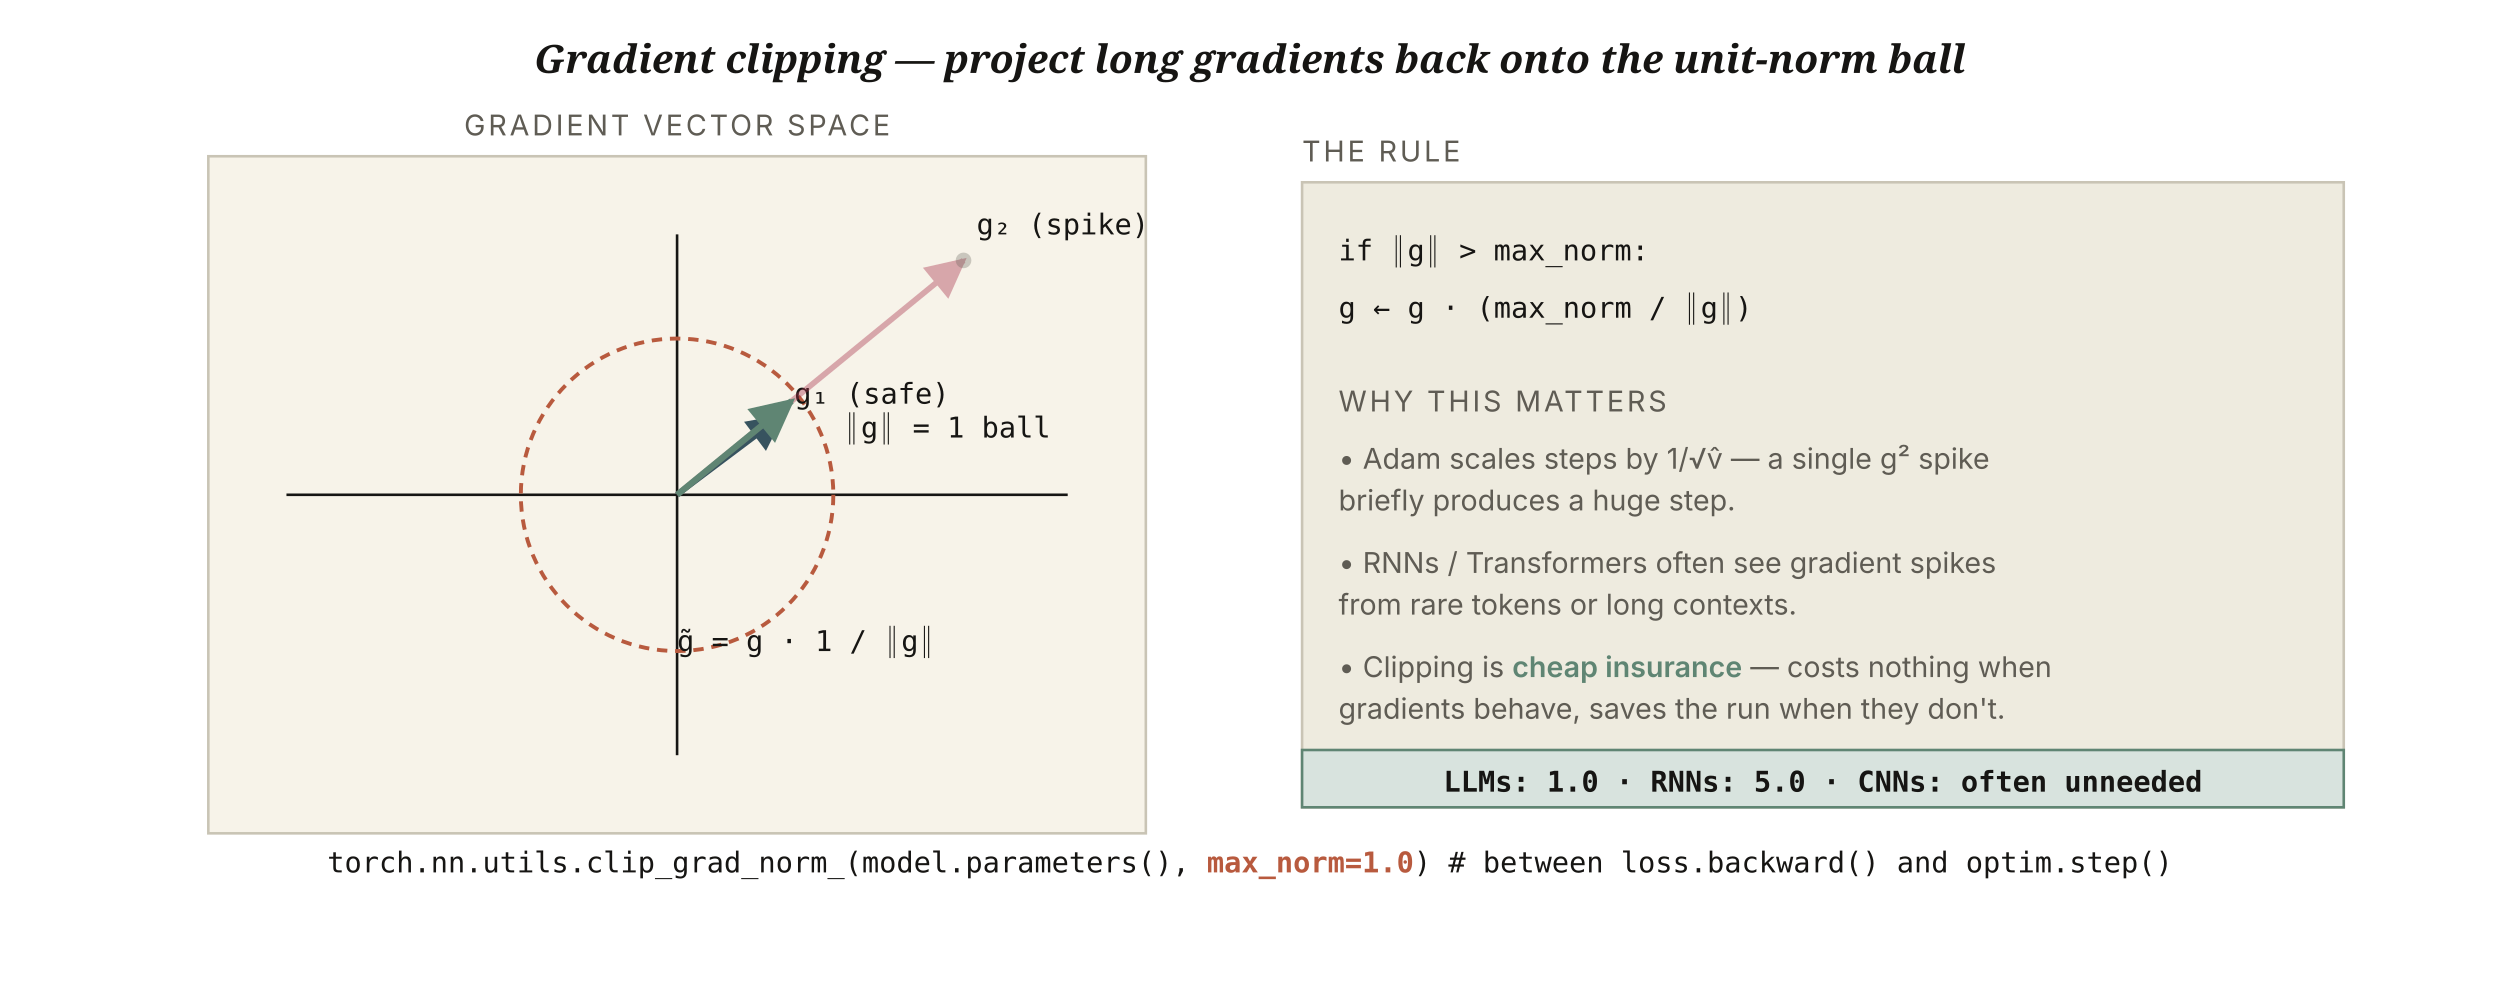
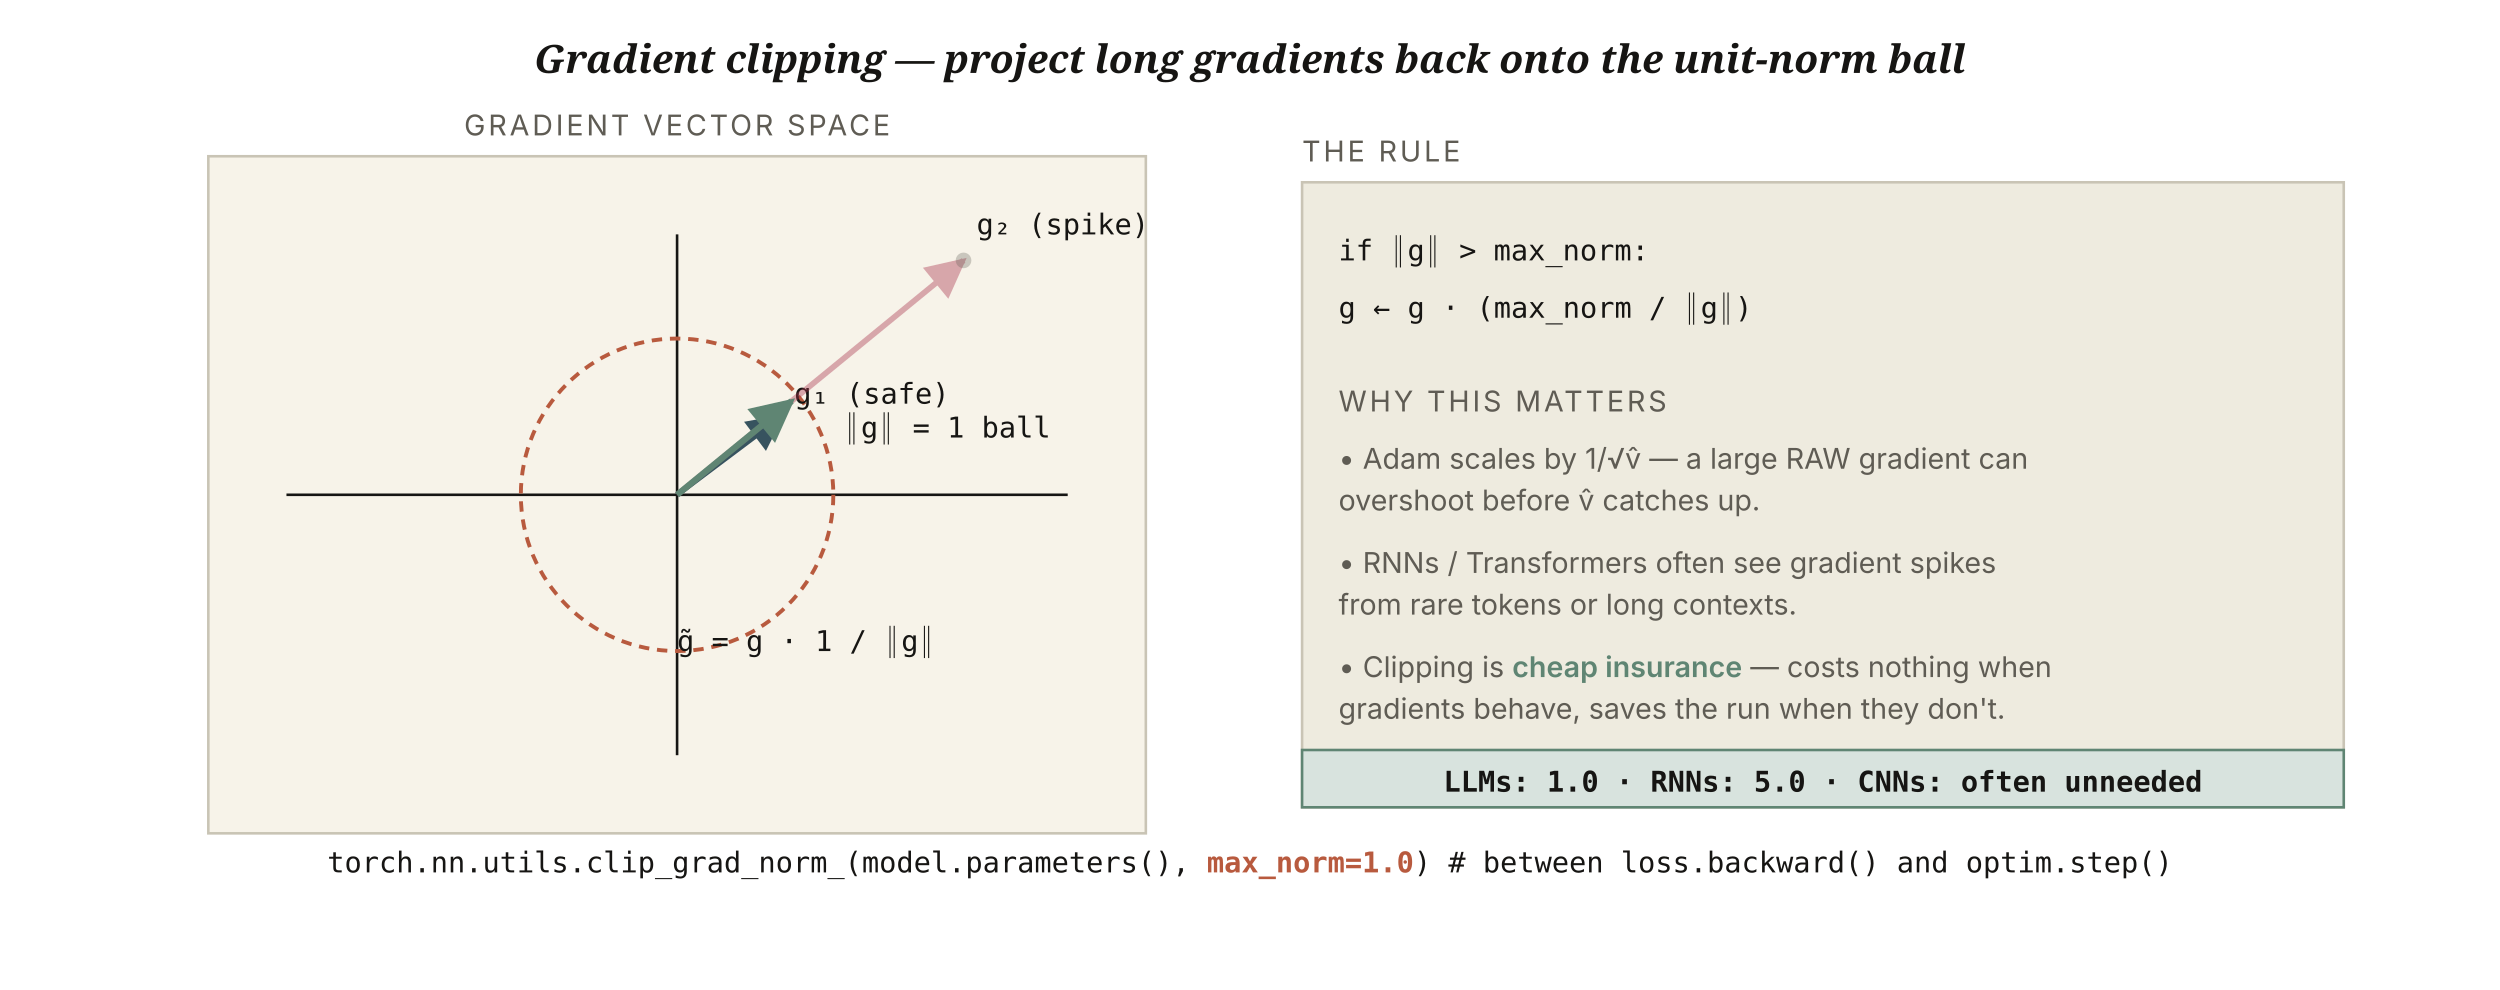
<svg xmlns="http://www.w3.org/2000/svg" viewBox="0 0 960 380" font-family="EB Garamond, Georgia, serif">
  <defs>
    <style>
      .circle { fill:none; stroke:#B85A3E; stroke-width:1.5; stroke-dasharray:4 3; }
      .axis   { stroke:#161513; stroke-width:1; fill:none; }
      .g-big  { stroke:#A8324B; stroke-width:2.2; fill:none; }
      .g-clip { stroke:#5F8573; stroke-width:2.4; fill:none; }
      .g-ok   { stroke:#37535F; stroke-width:2; fill:none; }
      .ghost  { fill:#5F5C54; opacity:0.3; }
      .mono   { font-family:'JetBrains Mono', monospace; font-size:11px; fill:#161513; }
      .mut    { fill:#5F5C54; font-size:11px; font-family:Inter, sans-serif; }
      .ttl    { fill:#161513; font-size:15px; font-weight:600; font-style:italic; }
      .tag    { fill:#5F5C54; font-size:11px; letter-spacing:0.1em; text-transform:uppercase; font-family:Inter, sans-serif; }
    </style>
    <marker id="gc-red" viewBox="0 0 10 10" refX="9" refY="5" markerWidth="7" markerHeight="7" orient="auto">
      <path d="M0,0 L10,5 L0,10 z" fill="#A8324B" />
    </marker>
    <marker id="gc-gn" viewBox="0 0 10 10" refX="9" refY="5" markerWidth="7" markerHeight="7" orient="auto">
      <path d="M0,0 L10,5 L0,10 z" fill="#5F8573" />
    </marker>
    <marker id="gc-sl" viewBox="0 0 10 10" refX="9" refY="5" markerWidth="7" markerHeight="7" orient="auto">
      <path d="M0,0 L10,5 L0,10 z" fill="#37535F" />
    </marker>
  </defs>
  <text x="480" y="28" text-anchor="middle" class="ttl">Gradient clipping — project long gradients back onto the unit-norm ball</text>
  <g transform="translate(80, 60)">
    <text x="180" y="-8" text-anchor="middle" class="tag">GRADIENT VECTOR SPACE</text>
    <rect x="0" y="0" width="360" height="260" fill="#F7F3E9" stroke="#C9C4B5" />
    <line x1="180" y1="30" x2="180" y2="230" class="axis" />
    <line x1="30" y1="130" x2="330" y2="130" class="axis" />
    <circle cx="180" cy="130" r="60" class="circle" />
    <text x="244" y="108" class="mono" fill="#B85A3E">∥g∥ = 1 ball</text>
    <line x1="180" y1="130" x2="220" y2="100" class="g-ok" marker-end="url(#gc-sl)" />
    <text x="225" y="95" class="mono" fill="#37535F">g₁ (safe)</text>
    <line x1="180" y1="130" x2="290" y2="40" class="g-big" marker-end="url(#gc-red)" opacity="0.4" />
    <text x="295" y="30" class="mono" fill="#A8324B">g₂ (spike)</text>
    <line x1="180" y1="130" x2="224" y2="94" class="g-clip" marker-end="url(#gc-gn)" />
    <text x="180" y="190" class="mono" fill="#5F8573">g̃ = g · 1 / ∥g∥</text>
    <circle cx="290" cy="40" r="3" class="ghost" />
  </g>
  <g transform="translate(500, 70)">
    <text x="0" y="-8" class="tag">THE RULE</text>
    <rect x="0" y="0" width="400" height="240" fill="#EEEBDF" stroke="#C9C4B5" />
    <g class="mono" font-size="13">
      <text x="14" y="30">if ∥g∥ &gt; max_norm:</text>
      <text x="14" y="52">    g ← g · (max_norm / ∥g∥)</text>
    </g>
    <text x="14" y="88" class="tag">WHY THIS MATTERS</text>
    <g class="mut">
-       <text x="14" y="110">• Adam scales steps by 1/√v̂ — a single g² spike</text>
-       <text x="14" y="126">  briefly produces a huge step.</text>
+       <text x="14" y="110">• Adam scales by 1/√v̂ — a large RAW gradient can</text>
+       <text x="14" y="126">  overshoot before v̂ catches up.</text>
      <text x="14" y="150">• RNNs / Transformers often see gradient spikes</text>
      <text x="14" y="166">  from rare tokens or long contexts.</text>
      <text x="14" y="190">• Clipping is <tspan fill="#5F8573" font-weight="600">cheap insurance</tspan> — costs nothing when</text>
      <text x="14" y="206">  gradients behave, saves the run when they don't.</text>
    </g>
    <rect x="0" y="218" width="400" height="22" fill="#D8E3DE" stroke="#5F8573" />
    <text x="200" y="234" text-anchor="middle" class="mono" fill="#5F8573" font-weight="600">LLMs: 1.0 · RNNs: 5.0 · CNNs: often unneeded</text>
  </g>
  <g transform="translate(60, 335)">
    <text x="420" y="0" text-anchor="middle" class="mono" font-size="13">
      torch.nn.utils.clip_grad_norm_(model.parameters(), <tspan fill="#B85A3E" font-weight="600">max_norm=1.0</tspan>)   # between loss.backward() and optim.step()
    </text>
  </g>
</svg>
